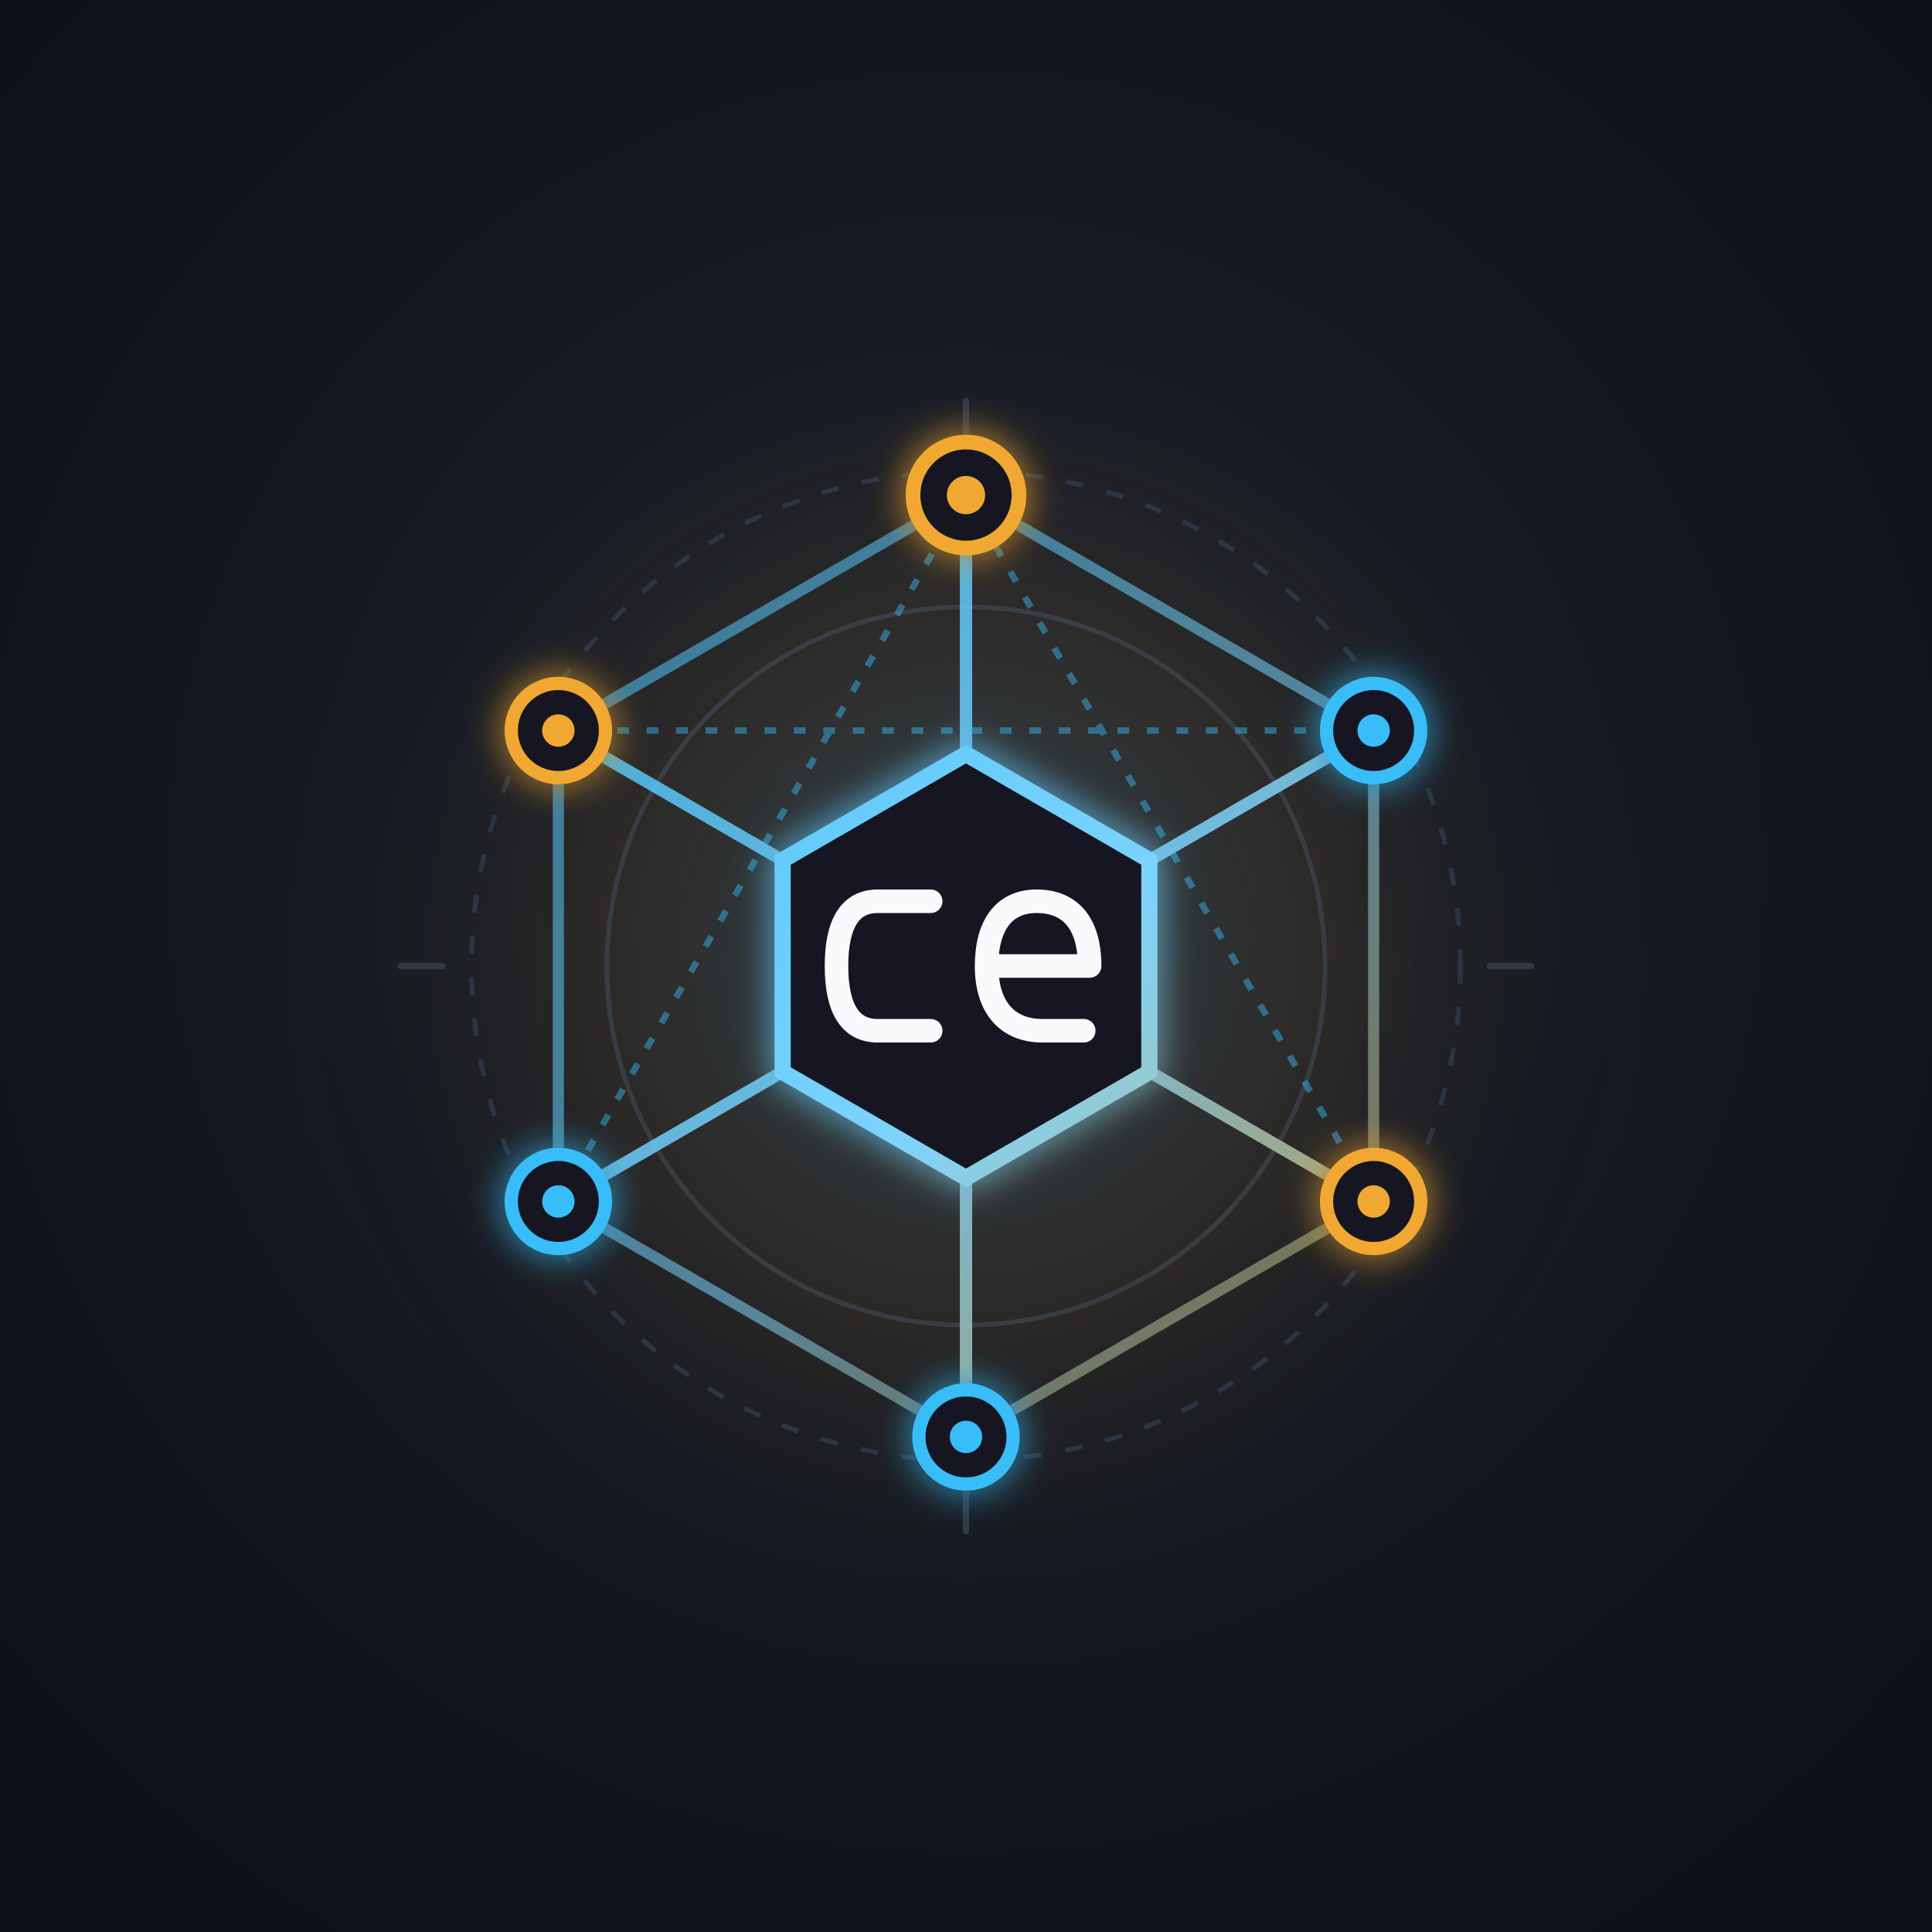
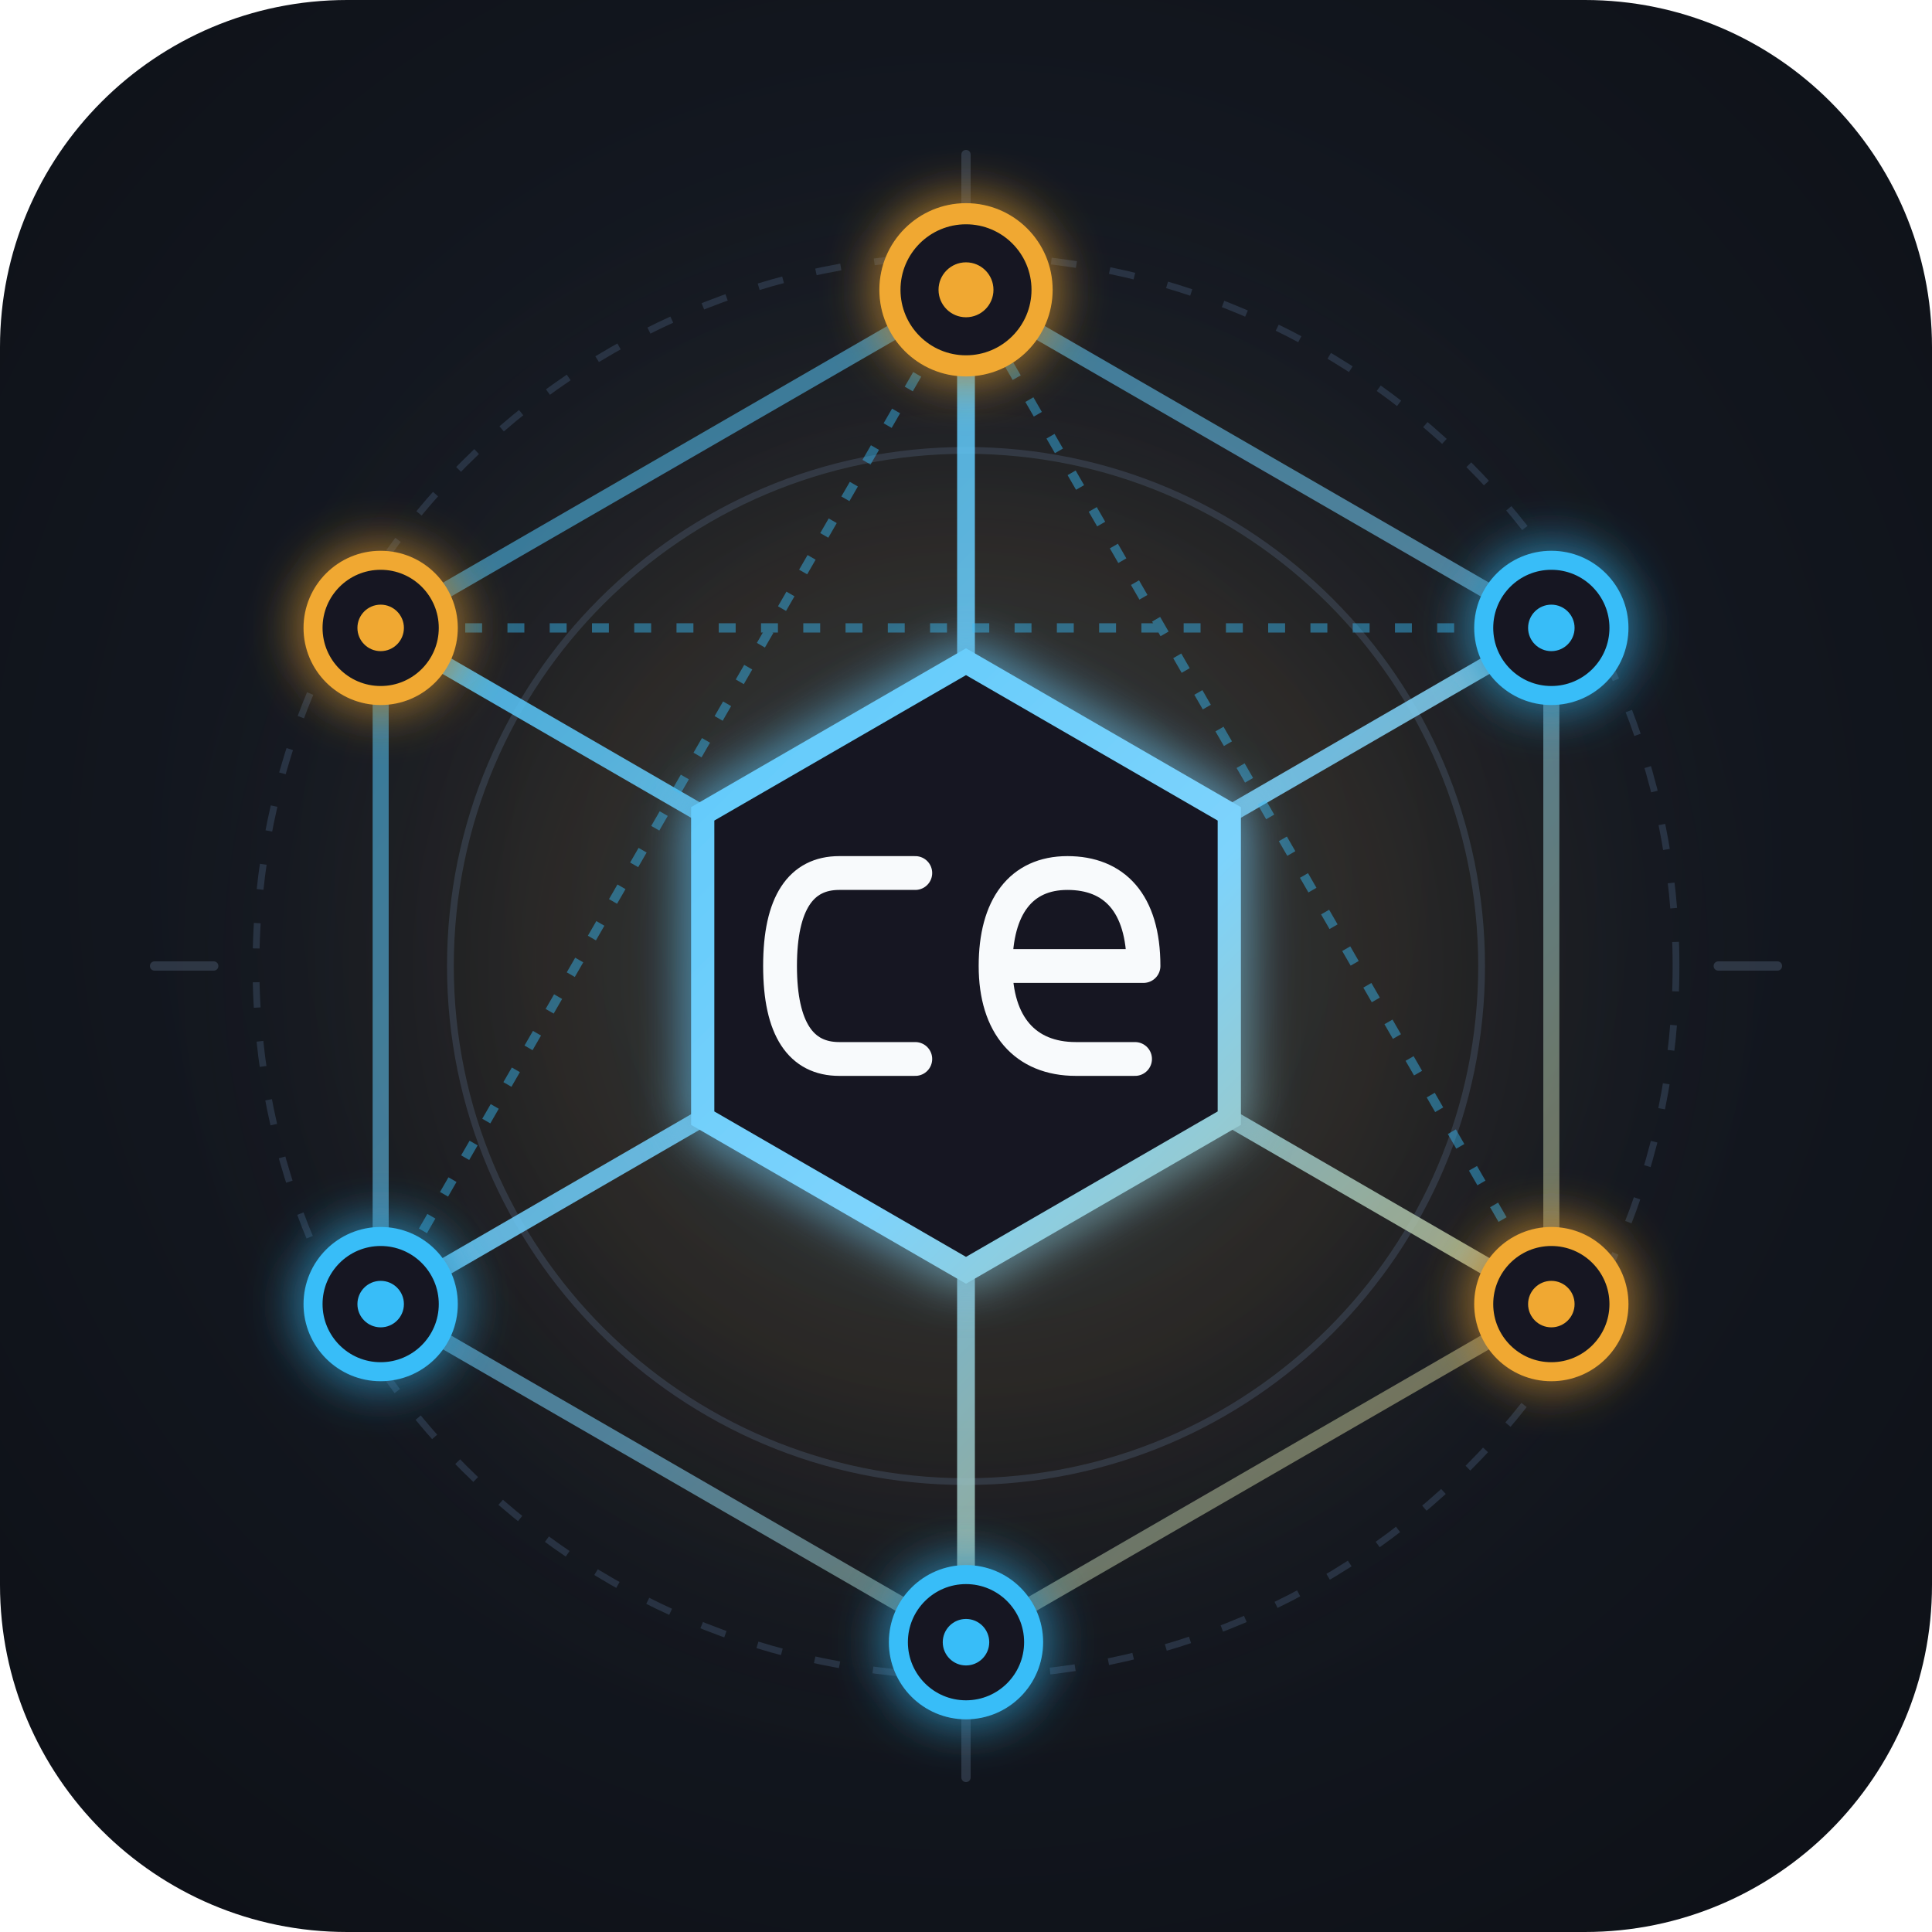
<svg xmlns="http://www.w3.org/2000/svg" viewBox="0 0 512 512" width="512" height="512" fill="none">
  <defs>
    <radialGradient id="bgGrad" cx="50%" cy="45%" r="72%">
      <stop offset="0%" stop-color="#1C222E" />
      <stop offset="60%" stop-color="#12161E" />
      <stop offset="100%" stop-color="#0D1016" />
    </radialGradient>
    <radialGradient id="coreGlow" cx="50%" cy="50%" r="45%">
      <stop offset="0%" stop-color="#38BDF8" stop-opacity="0.22" />
      <stop offset="50%" stop-color="#F0A830" stop-opacity="0.09" />
      <stop offset="100%" stop-color="#0D1016" stop-opacity="0" />
    </radialGradient>
    <linearGradient id="edgeGrad" gradientUnits="userSpaceOnUse" x1="80" y1="80" x2="432" y2="432">
      <stop offset="0%" stop-color="#38BDF8" />
      <stop offset="55%" stop-color="#7DD3FC" />
      <stop offset="100%" stop-color="#F0A830" />
    </linearGradient>
    <filter id="glow" filterUnits="userSpaceOnUse" x="0" y="0" width="512" height="512">
      <feGaussianBlur stdDeviation="6" result="blur" />
      <feComposite in="SourceGraphic" in2="blur" operator="over" />
    </filter>
  </defs>
-   <rect x="0" y="0" width="512" height="512" fill="url(#bgGrad)" />
-   <circle cx="256" cy="256" r="220" fill="url(#coreGlow)" />
-   <g transform="translate(256, 256) scale(0.78) translate(-256, -256)">
+   <rect x="0" y="0" width="512" height="512" rx="92" fill="url(#bgGrad)" />
+   <circle cx="256" cy="256" r="250" fill="url(#coreGlow)" />
+   <g transform="translate(256, 256) scale(1.12) translate(-256, -256)">
    <circle cx="256" cy="256" r="168" stroke="#334155" stroke-width="1.6" stroke-dasharray="6 8" opacity="0.65" />
    <circle cx="256" cy="256" r="122" stroke="#475569" stroke-width="1.6" opacity="0.45" />
    <g stroke="#475569" stroke-width="2.2" stroke-linecap="round" opacity="0.5">
      <line x1="256" y1="64" x2="256" y2="78" />
      <line x1="256" y1="434" x2="256" y2="448" />
      <line x1="64" y1="256" x2="78" y2="256" />
      <line x1="434" y1="256" x2="448" y2="256" />
    </g>
    <polygon points="256,96 394.5,176 394.5,336 256,416 117.5,336 117.5,176" stroke="url(#edgeGrad)" stroke-width="3.8" stroke-linejoin="round" opacity="0.55" />
    <g stroke="url(#edgeGrad)" stroke-width="4.2" stroke-linecap="round" opacity="0.85">
      <line x1="256" y1="96" x2="256" y2="188" />
      <line x1="394.5" y1="176" x2="315" y2="222" />
      <line x1="394.5" y1="336" x2="315" y2="290" />
      <line x1="256" y1="416" x2="256" y2="324" />
      <line x1="117.5" y1="336" x2="197" y2="290" />
      <line x1="117.5" y1="176" x2="197" y2="222" />
    </g>
    <g stroke="#38BDF8" stroke-width="2.2" stroke-dasharray="4 6" opacity="0.45">
      <line x1="256" y1="96" x2="394.5" y2="336" />
      <line x1="117.5" y1="176" x2="394.5" y2="176" />
      <line x1="117.5" y1="336" x2="256" y2="96" />
    </g>
    <polygon points="256,184 318.3,220 318.3,292 256,328 193.7,292 193.7,220" fill="#131822" stroke="url(#edgeGrad)" stroke-width="5.5" filter="url(#glow)" />
    <g stroke="#F8FAFC" stroke-width="8" stroke-linecap="round" stroke-linejoin="round">
      <path d="M244 234 H226 C217 234 212 241 212 256 C212 271 217 278 226 278 H244" />
      <path d="M264 256 H298 C298 241 291 234 280 234 C269 234 263 242 263 256 C263 270 270 278 282 278 H296" />
    </g>
    <g filter="url(#glow)">
      <circle cx="256" cy="96" r="18" fill="#131822" stroke="#F0A830" stroke-width="5" />
      <circle cx="256" cy="96" r="6.5" fill="#F0A830" />
    </g>
    <g filter="url(#glow)">
      <circle cx="394.5" cy="176" r="16" fill="#131822" stroke="#38BDF8" stroke-width="4.5" />
      <circle cx="394.5" cy="176" r="5.5" fill="#38BDF8" />
    </g>
    <g filter="url(#glow)">
      <circle cx="394.5" cy="336" r="16" fill="#131822" stroke="#F0A830" stroke-width="4.5" />
      <circle cx="394.5" cy="336" r="5.5" fill="#F0A830" />
    </g>
    <g filter="url(#glow)">
      <circle cx="256" cy="416" r="16" fill="#131822" stroke="#38BDF8" stroke-width="4.5" />
      <circle cx="256" cy="416" r="5.5" fill="#38BDF8" />
    </g>
    <g filter="url(#glow)">
      <circle cx="117.5" cy="336" r="16" fill="#131822" stroke="#38BDF8" stroke-width="4.5" />
      <circle cx="117.5" cy="336" r="5.5" fill="#38BDF8" />
    </g>
    <g filter="url(#glow)">
      <circle cx="117.5" cy="176" r="16" fill="#131822" stroke="#F0A830" stroke-width="4.5" />
      <circle cx="117.5" cy="176" r="5.5" fill="#F0A830" />
    </g>
  </g>
</svg>
